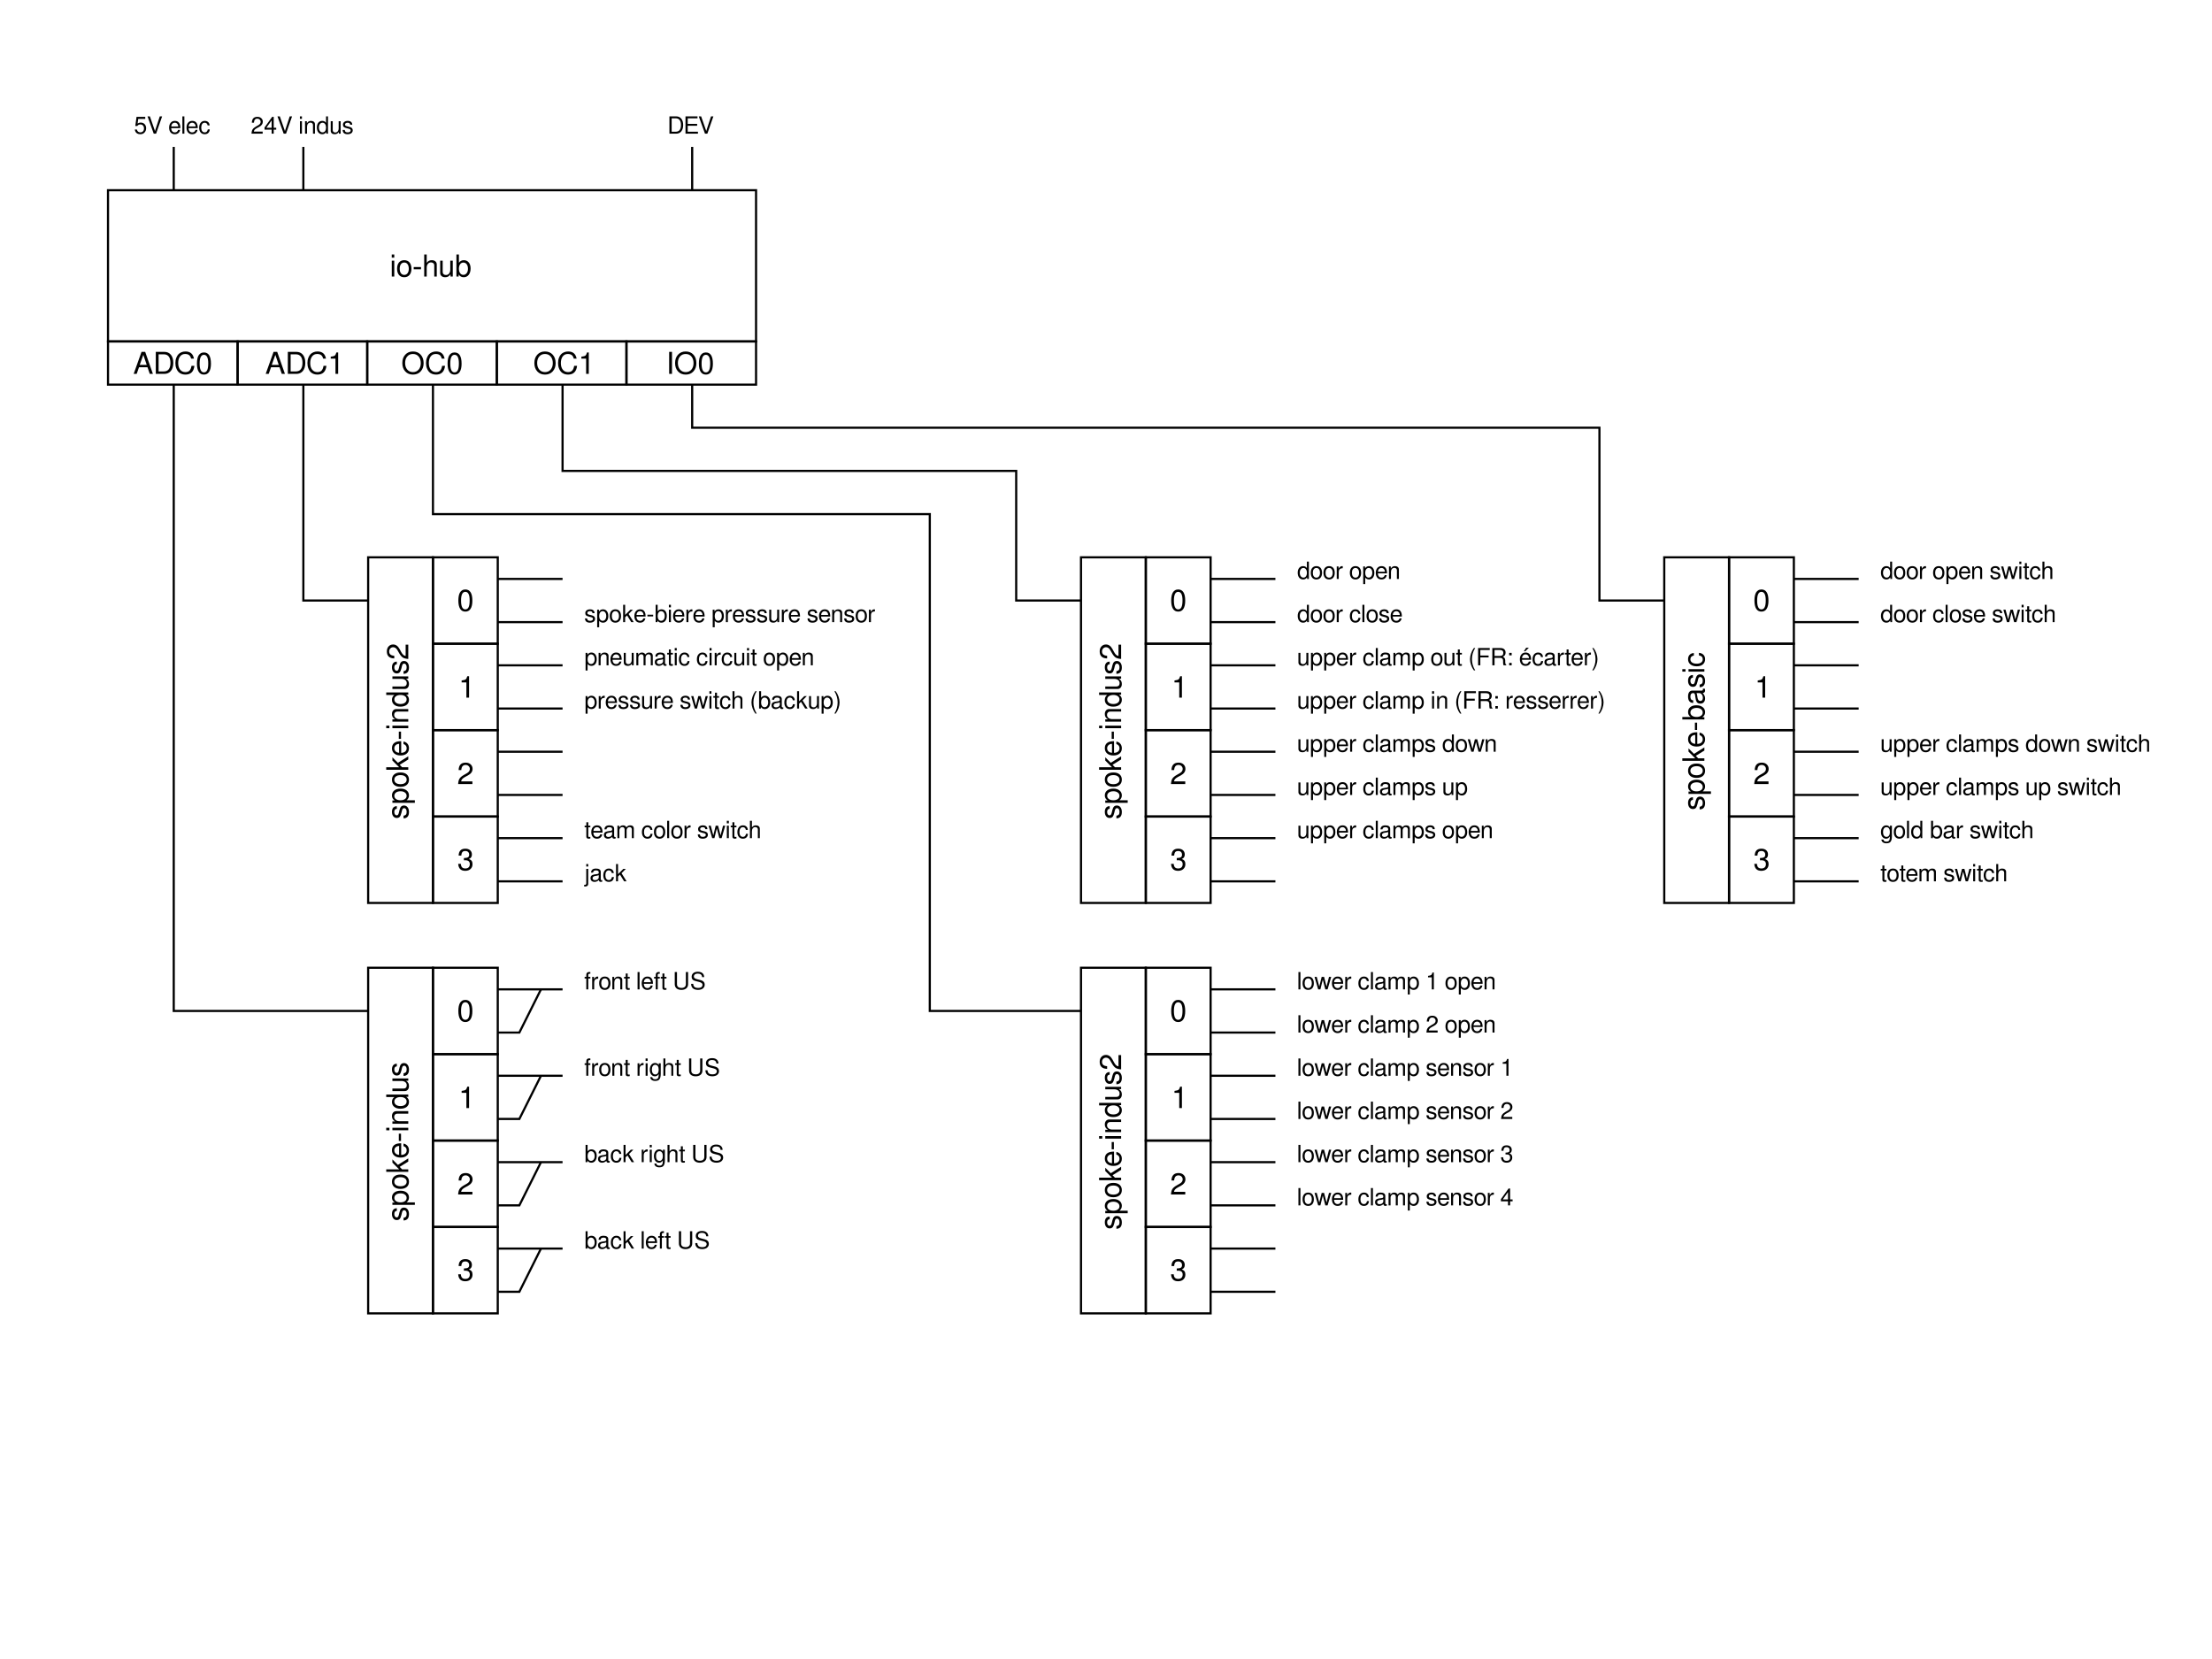
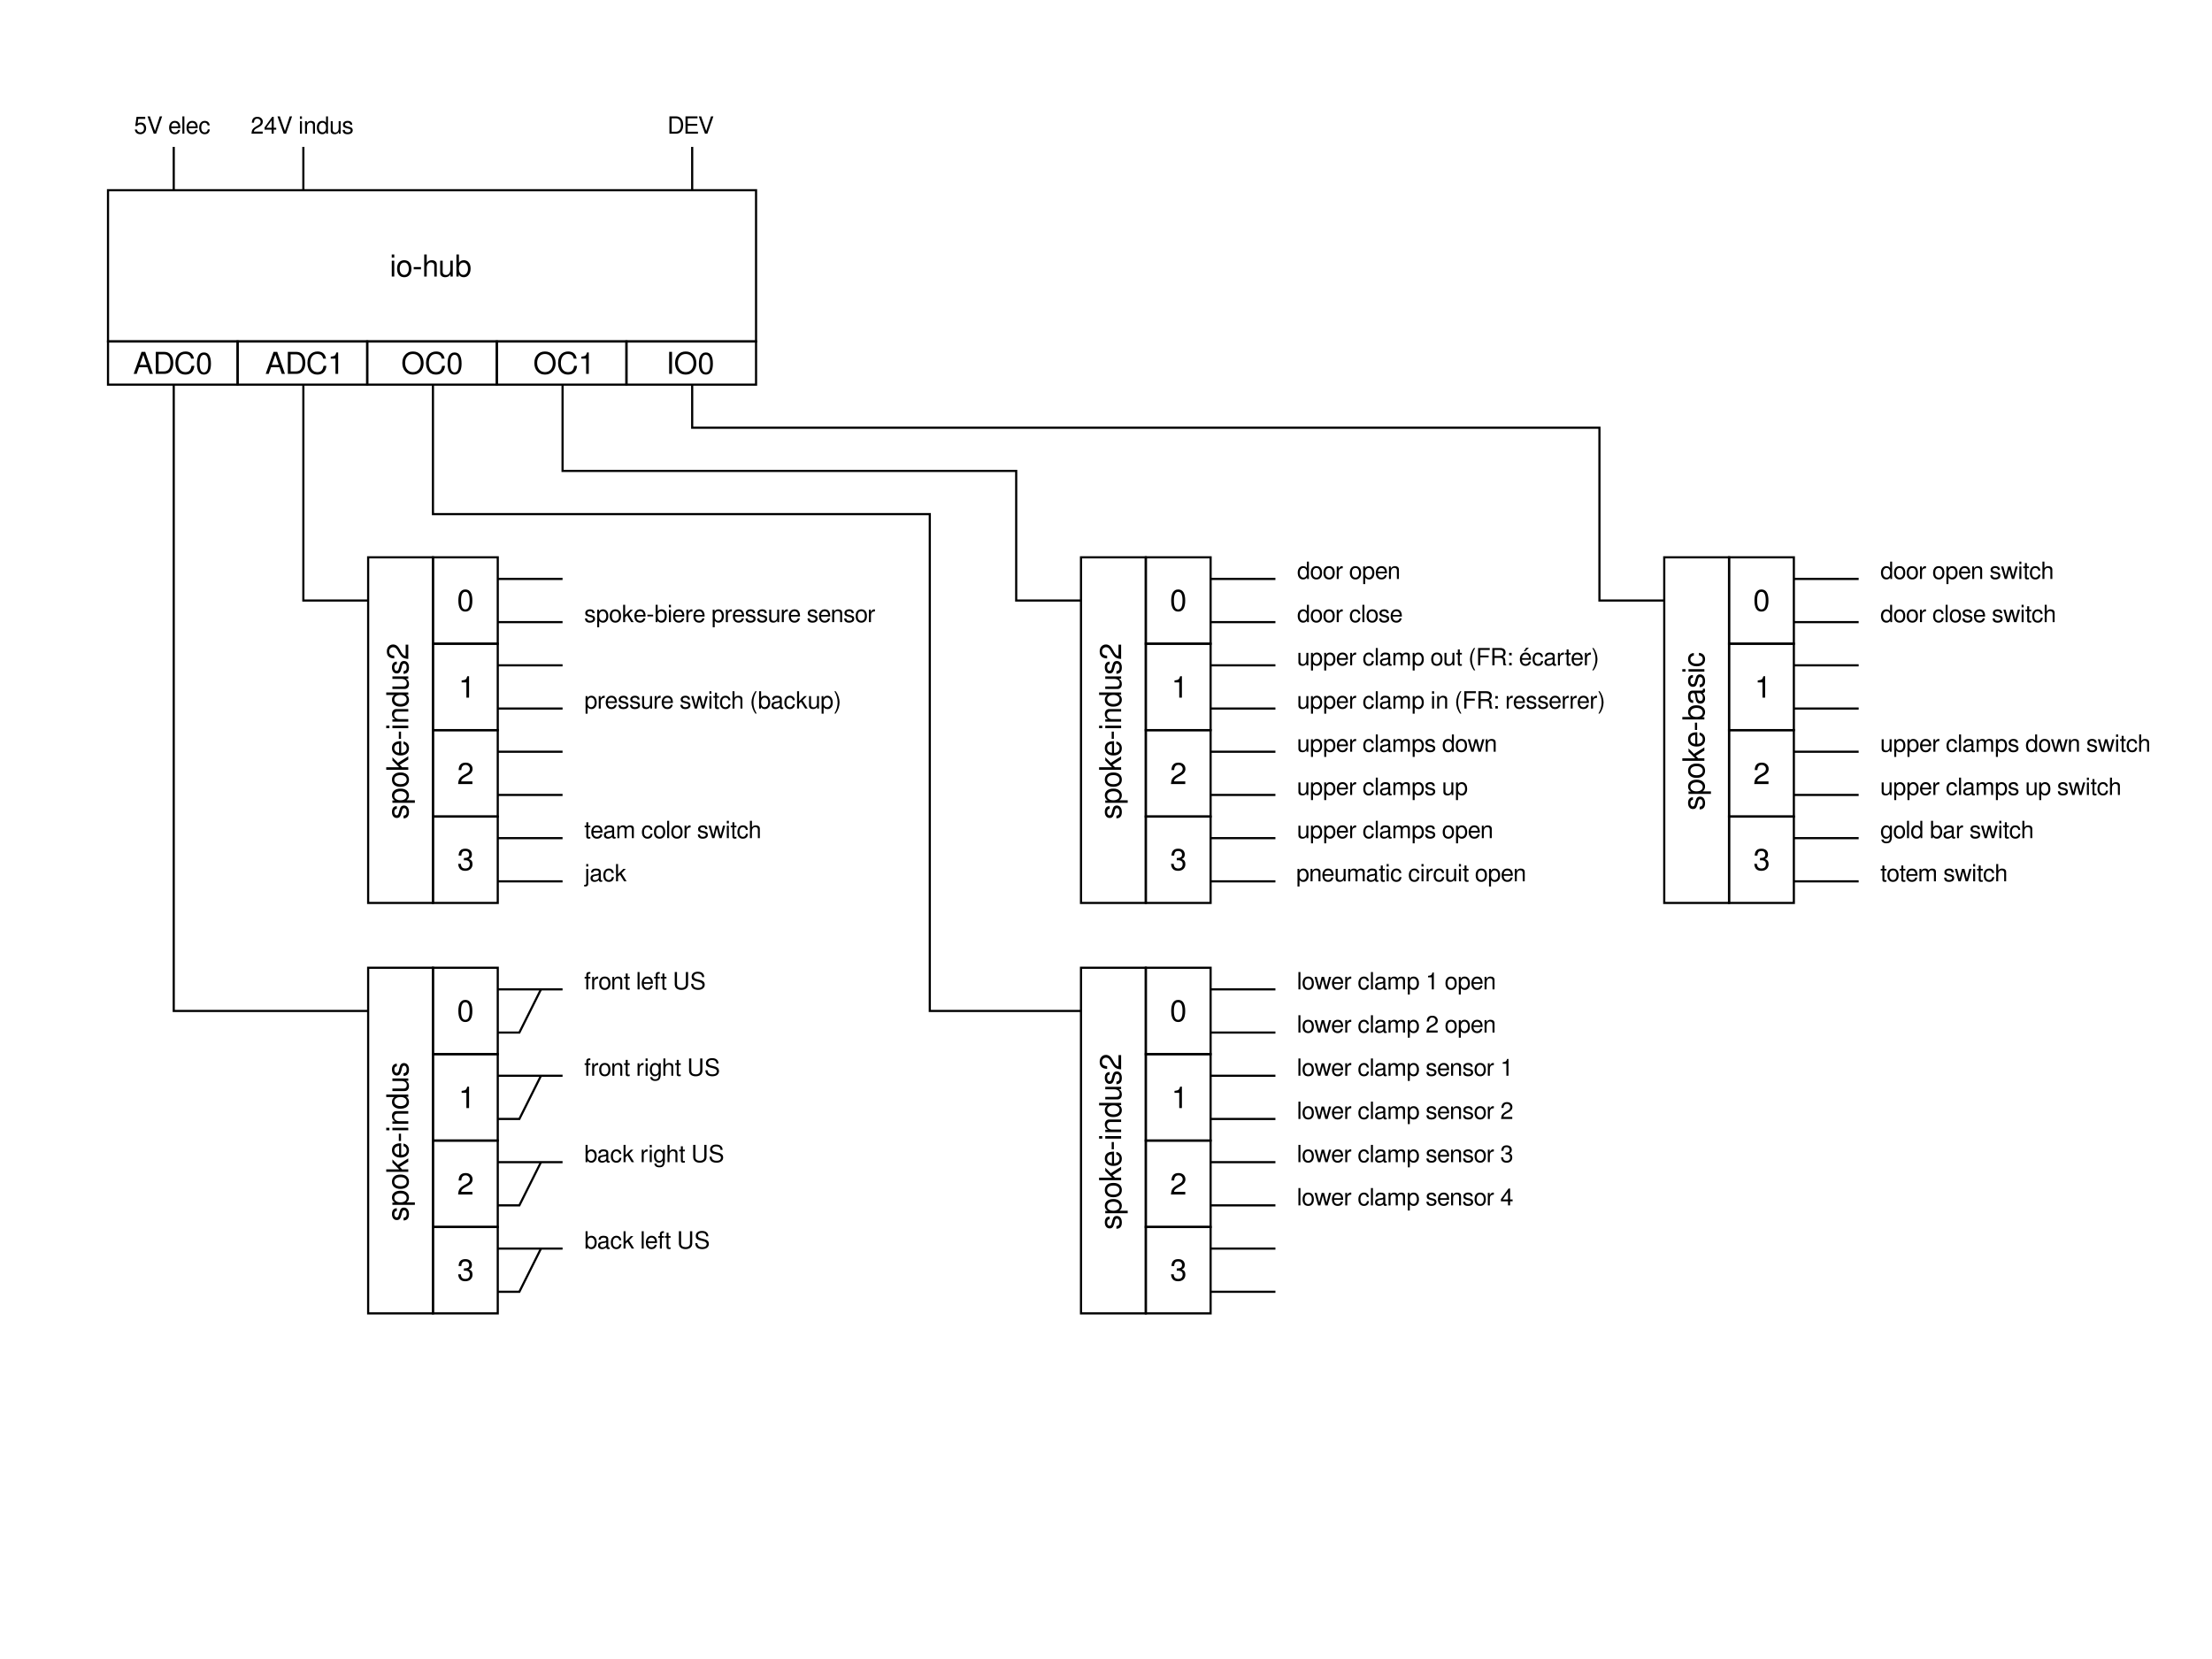
<svg xmlns="http://www.w3.org/2000/svg" width="1024" height="768" id="svg2" version="1.1">
  <defs id="defs4">
    </defs>
  <g id="layer1" transform="translate(0,-284.3622)">
    <g id="g3689" transform="translate(0,-239.942)">
      <rect y="612.362" x="50" height="70" width="300" id="rect3590" style="fill:none;stroke:#000000;stroke-width:1;stroke-miterlimit:4;stroke-dasharray:none;stroke-dashoffset:0" />
      <rect y="682.362" x="50" height="20" width="60" id="rect3592" style="fill:none;stroke:#000000;stroke-width:1;stroke-miterlimit:4;stroke-dasharray:none;stroke-dashoffset:0" />
      <text id="text3594" y="697.388" x="61.676" style="font-size:14px;font-style:normal;font-variant:normal;font-weight:normal;font-stretch:normal;text-align:start;line-height:125%;writing-mode:lr-tb;text-anchor:start;fill:#000000;fill-opacity:1;stroke:none;font-family:FreeSans;-inkscape-font-specification:FreeSans" xml:space="preserve">
        <tspan y="697.388" x="61.676" id="tspan3596">ADC0</tspan>
      </text>
      <rect style="fill:none;stroke:#000000;stroke-width:1;stroke-miterlimit:4;stroke-dasharray:none;stroke-dashoffset:0" id="rect3636" width="60" height="20" x="110" y="682.362" />
      <text xml:space="preserve" style="font-size:14px;font-style:normal;font-variant:normal;font-weight:normal;font-stretch:normal;text-align:start;line-height:125%;writing-mode:lr-tb;text-anchor:start;fill:#000000;fill-opacity:1;stroke:none;font-family:FreeSans;-inkscape-font-specification:FreeSans" x="122.796" y="697.388" id="text3638">
        <tspan id="tspan3640" x="122.796" y="697.388">ADC1</tspan>
      </text>
      <rect y="682.362" x="170" height="20" width="60" id="rect3644" style="fill:none;stroke:#000000;stroke-width:1;stroke-miterlimit:4;stroke-dasharray:none;stroke-dashoffset:0" />
      <text id="text3646" y="697.388" x="185.685" style="font-size:14px;font-style:normal;font-variant:normal;font-weight:normal;font-stretch:normal;text-align:start;line-height:125%;writing-mode:lr-tb;text-anchor:start;fill:#000000;fill-opacity:1;stroke:none;font-family:FreeSans;-inkscape-font-specification:FreeSans" xml:space="preserve">
        <tspan y="697.388" x="185.685" id="tspan3648">OC0</tspan>
      </text>
      <rect style="fill:none;stroke:#000000;stroke-width:1;stroke-miterlimit:4;stroke-dasharray:none;stroke-dashoffset:0" id="rect3652" width="60" height="20" x="230" y="682.362" />
      <text xml:space="preserve" style="font-size:14px;font-style:normal;font-variant:normal;font-weight:normal;font-stretch:normal;text-align:start;line-height:125%;writing-mode:lr-tb;text-anchor:start;fill:#000000;fill-opacity:1;stroke:none;font-family:FreeSans;-inkscape-font-specification:FreeSans" x="246.805" y="697.388" id="text3654">
        <tspan id="tspan3656" x="246.805" y="697.388">OC1</tspan>
      </text>
      <rect y="682.362" x="290" height="20" width="60" id="rect3660" style="fill:none;stroke:#000000;stroke-width:1;stroke-miterlimit:4;stroke-dasharray:none;stroke-dashoffset:0" />
      <text id="text3662" y="697.388" x="308.368" style="font-size:14px;font-style:normal;font-variant:normal;font-weight:normal;font-stretch:normal;text-align:start;line-height:125%;writing-mode:lr-tb;text-anchor:start;fill:#000000;fill-opacity:1;stroke:none;font-family:FreeSans;-inkscape-font-specification:FreeSans" xml:space="preserve">
        <tspan y="697.388" x="308.368" id="tspan3664">IO0</tspan>
      </text>
      <text id="text3685" y="652.304" x="180.428" style="font-size:14px;font-style:normal;font-variant:normal;font-weight:normal;font-stretch:normal;text-align:start;line-height:125%;writing-mode:lr-tb;text-anchor:start;fill:#000000;fill-opacity:1;stroke:none;font-family:FreeSans;-inkscape-font-specification:FreeSans" xml:space="preserve">
        <tspan y="652.304" x="180.428" id="tspan3687">io-hub</tspan>
      </text>
    </g>
    <g id="g4172" transform="translate(-279.5722,180.0001)">
      <g transform="translate(130,-300.0001)" id="g3828">
        <rect style="fill:none;stroke:#000000;stroke-width:1;stroke-miterlimit:4;stroke-dasharray:none;stroke-dashoffset:0" id="rect3798" width="30" height="160" x="320" y="852.362" />
        <rect style="fill:none;stroke:#000000;stroke-width:1;stroke-miterlimit:4;stroke-dasharray:none;stroke-dashoffset:0" id="rect3800" width="30" height="40" x="350" y="852.362" />
        <text xml:space="preserve" style="font-size:14px;font-style:normal;font-variant:normal;font-weight:normal;font-stretch:normal;text-align:start;line-height:125%;writing-mode:lr-tb;text-anchor:start;fill:#000000;fill-opacity:1;stroke:none;font-family:FreeSans;-inkscape-font-specification:FreeSans" x="361.15" y="877.164" id="text3802">
          <tspan id="tspan3804" x="361.15" y="877.164">0</tspan>
        </text>
        <text xml:space="preserve" style="font-size:14px;font-style:normal;font-variant:normal;font-weight:normal;font-stretch:normal;text-align:start;line-height:125%;writing-mode:lr-tb;text-anchor:start;fill:#000000;fill-opacity:1;stroke:none;font-family:FreeSans;-inkscape-font-specification:FreeSans" x="-969.815" y="338.577" id="text3806" transform="matrix(0,-1,1,0,0,0)">
          <tspan id="tspan3808" x="-969.815" y="338.577">spoke-indus</tspan>
        </text>
        <rect y="892.362" x="350" height="40" width="30" id="rect3810" style="fill:none;stroke:#000000;stroke-width:1;stroke-miterlimit:4;stroke-dasharray:none;stroke-dashoffset:0" />
        <text id="text3812" y="917.325" x="361.857" style="font-size:14px;font-style:normal;font-variant:normal;font-weight:normal;font-stretch:normal;text-align:start;line-height:125%;writing-mode:lr-tb;text-anchor:start;fill:#000000;fill-opacity:1;stroke:none;font-family:FreeSans;-inkscape-font-specification:FreeSans" xml:space="preserve">
          <tspan y="917.325" x="361.857" id="tspan3814">1</tspan>
        </text>
        <rect style="fill:none;stroke:#000000;stroke-width:1;stroke-miterlimit:4;stroke-dasharray:none;stroke-dashoffset:0" id="rect3816" width="30" height="40" x="350" y="932.362" />
        <text xml:space="preserve" style="font-size:14px;font-style:normal;font-variant:normal;font-weight:normal;font-stretch:normal;text-align:start;line-height:125%;writing-mode:lr-tb;text-anchor:start;fill:#000000;fill-opacity:1;stroke:none;font-family:FreeSans;-inkscape-font-specification:FreeSans" x="361.185" y="957.325" id="text3818">
          <tspan id="tspan3820" x="361.185" y="957.325">2</tspan>
        </text>
        <rect y="972.362" x="350" height="40" width="30" id="rect3822" style="fill:none;stroke:#000000;stroke-width:1;stroke-miterlimit:4;stroke-dasharray:none;stroke-dashoffset:0" />
        <text id="text3824" y="997.164" x="361.234" style="font-size:14px;font-style:normal;font-variant:normal;font-weight:normal;font-stretch:normal;text-align:start;line-height:125%;writing-mode:lr-tb;text-anchor:start;fill:#000000;fill-opacity:1;stroke:none;font-family:FreeSans;-inkscape-font-specification:FreeSans" xml:space="preserve">
          <tspan y="997.164" x="361.234" id="tspan3826">3</tspan>
        </text>
      </g>
      <path transform="translate(0,284.3622)" id="path3845" d="m 510,278 30,0" style="fill:none;stroke:#000000;stroke-width:1px;stroke-linecap:butt;stroke-linejoin:miter;stroke-opacity:1" />
      <path style="fill:none;stroke:#000000;stroke-width:1px;stroke-linecap:butt;stroke-linejoin:miter;stroke-opacity:1" d="m 510,602.362 30,0" id="path3847" />
      <text id="text3849" y="562.362" x="550" style="font-size:11px;font-style:normal;font-variant:normal;font-weight:normal;font-stretch:normal;fill:#000000;fill-opacity:1;stroke:none;font-family:FreeSans;-inkscape-font-specification:FreeSans" xml:space="preserve">
        <tspan y="562.362" x="550" id="tspan3851">front left US</tspan>
      </text>
      <text xml:space="preserve" style="font-size:11px;font-style:normal;font-variant:normal;font-weight:normal;font-stretch:normal;fill:#000000;fill-opacity:1;stroke:none;font-family:FreeSans;-inkscape-font-specification:FreeSans" x="550" y="602.362" id="text3853">
        <tspan id="tspan3855" x="550" y="602.362">front right US</tspan>
      </text>
      <path style="fill:none;stroke:#000000;stroke-width:1px;stroke-linecap:butt;stroke-linejoin:miter;stroke-opacity:1" d="m 510,642.362 30,0" id="path3857" />
      <path id="path3859" d="m 510,682.362 30,0" style="fill:none;stroke:#000000;stroke-width:1px;stroke-linecap:butt;stroke-linejoin:miter;stroke-opacity:1" />
      <text xml:space="preserve" style="font-size:11px;font-style:normal;font-variant:normal;font-weight:normal;font-stretch:normal;fill:#000000;fill-opacity:1;stroke:none;font-family:FreeSans;-inkscape-font-specification:FreeSans" x="550" y="642.362" id="text3861">
        <tspan id="tspan3863" x="550" y="642.362">back right US</tspan>
      </text>
      <text id="text3865" y="682.362" x="550" style="font-size:11px;font-style:normal;font-variant:normal;font-weight:normal;font-stretch:normal;fill:#000000;fill-opacity:1;stroke:none;font-family:FreeSans;-inkscape-font-specification:FreeSans" xml:space="preserve">
        <tspan y="682.362" x="550" id="tspan3867">back left US</tspan>
      </text>
      <path transform="translate(0,284.3622)" id="path3869" d="m 510,298 10,0 10,-20" style="fill:none;stroke:#000000;stroke-width:1px;stroke-linecap:butt;stroke-linejoin:miter;stroke-opacity:1" />
      <path style="fill:none;stroke:#000000;stroke-width:1px;stroke-linecap:butt;stroke-linejoin:miter;stroke-opacity:1" d="m 510,622.362 10,0 10,-20" id="path3871" />
      <path id="path3873" d="m 510,662.362 10,0 10,-20" style="fill:none;stroke:#000000;stroke-width:1px;stroke-linecap:butt;stroke-linejoin:miter;stroke-opacity:1" />
      <path style="fill:none;stroke:#000000;stroke-width:1px;stroke-linecap:butt;stroke-linejoin:miter;stroke-opacity:1" d="m 510,702.362 10,0 10,-20" id="path3875" />
    </g>
    <g id="g3102" transform="translate(-49.57222,0)">
      <g id="g3877" transform="translate(-100,-310)">
        <rect y="852.362" x="320" height="160" width="30" id="rect3879" style="fill:none;stroke:#000000;stroke-width:1;stroke-miterlimit:4;stroke-dasharray:none;stroke-dashoffset:0" />
        <rect y="852.362" x="350" height="40" width="30" id="rect3881" style="fill:none;stroke:#000000;stroke-width:1;stroke-miterlimit:4;stroke-dasharray:none;stroke-dashoffset:0" />
        <text id="text3883" y="877.164" x="361.15" style="font-size:14px;font-style:normal;font-variant:normal;font-weight:normal;font-stretch:normal;text-align:start;line-height:125%;writing-mode:lr-tb;text-anchor:start;fill:#000000;fill-opacity:1;stroke:none;font-family:FreeSans;-inkscape-font-specification:FreeSans" xml:space="preserve">
          <tspan y="877.164" x="361.15" id="tspan3885">0</tspan>
        </text>
        <text transform="matrix(0,-1,1,0,0,0)" id="text3887" y="338.577" x="-973.679" style="font-size:14px;font-style:normal;font-variant:normal;font-weight:normal;font-stretch:normal;text-align:start;line-height:125%;writing-mode:lr-tb;text-anchor:start;fill:#000000;fill-opacity:1;stroke:none;font-family:FreeSans;-inkscape-font-specification:FreeSans" xml:space="preserve">
          <tspan y="338.577" x="-973.679" id="tspan3889">spoke-indus2</tspan>
        </text>
        <rect style="fill:none;stroke:#000000;stroke-width:1;stroke-miterlimit:4;stroke-dasharray:none;stroke-dashoffset:0" id="rect3891" width="30" height="40" x="350" y="892.362" />
        <text xml:space="preserve" style="font-size:14px;font-style:normal;font-variant:normal;font-weight:normal;font-stretch:normal;text-align:start;line-height:125%;writing-mode:lr-tb;text-anchor:start;fill:#000000;fill-opacity:1;stroke:none;font-family:FreeSans;-inkscape-font-specification:FreeSans" x="361.857" y="917.325" id="text3893">
          <tspan id="tspan3895" x="361.857" y="917.325">1</tspan>
        </text>
        <rect y="932.362" x="350" height="40" width="30" id="rect3897" style="fill:none;stroke:#000000;stroke-width:1;stroke-miterlimit:4;stroke-dasharray:none;stroke-dashoffset:0" />
        <text id="text3899" y="957.325" x="361.185" style="font-size:14px;font-style:normal;font-variant:normal;font-weight:normal;font-stretch:normal;text-align:start;line-height:125%;writing-mode:lr-tb;text-anchor:start;fill:#000000;fill-opacity:1;stroke:none;font-family:FreeSans;-inkscape-font-specification:FreeSans" xml:space="preserve">
          <tspan y="957.325" x="361.185" id="tspan3901">2</tspan>
        </text>
        <rect style="fill:none;stroke:#000000;stroke-width:1;stroke-miterlimit:4;stroke-dasharray:none;stroke-dashoffset:0" id="rect3903" width="30" height="40" x="350" y="972.362" />
        <text xml:space="preserve" style="font-size:14px;font-style:normal;font-variant:normal;font-weight:normal;font-stretch:normal;text-align:start;line-height:125%;writing-mode:lr-tb;text-anchor:start;fill:#000000;fill-opacity:1;stroke:none;font-family:FreeSans;-inkscape-font-specification:FreeSans" x="361.234" y="997.164" id="text3905">
          <tspan id="tspan3907" x="361.234" y="997.164">3</tspan>
        </text>
      </g>
      <path style="fill:none;stroke:#000000;stroke-width:1px;stroke-linecap:butt;stroke-linejoin:miter;stroke-opacity:1" d="m 280,552.362 30,0" id="path3909" />
      <path id="path3911" d="m 280,592.362 30,0" style="fill:none;stroke:#000000;stroke-width:1px;stroke-linecap:butt;stroke-linejoin:miter;stroke-opacity:1" />
-       <text id="text3917" y="592.362" x="320" style="font-size:11px;font-style:normal;font-variant:normal;font-weight:normal;font-stretch:normal;fill:#000000;fill-opacity:1;stroke:none;font-family:FreeSans;-inkscape-font-specification:FreeSans" xml:space="preserve">
-         <tspan y="592.362" x="320" id="tspan3919">pneumatic circuit open</tspan>
-       </text>
      <path id="path3921" d="m 280,632.362 30,0" style="fill:none;stroke:#000000;stroke-width:1px;stroke-linecap:butt;stroke-linejoin:miter;stroke-opacity:1" />
      <path style="fill:none;stroke:#000000;stroke-width:1px;stroke-linecap:butt;stroke-linejoin:miter;stroke-opacity:1" d="m 280,672.362 30,0" id="path3923" />
      <text xml:space="preserve" style="font-size:11px;font-style:normal;font-variant:normal;font-weight:normal;font-stretch:normal;fill:#000000;fill-opacity:1;stroke:none;font-family:FreeSans;-inkscape-font-specification:FreeSans" x="320" y="672.362" id="text3929">
        <tspan id="tspan3931" x="320" y="672.362">team color switch</tspan>
      </text>
      <path id="path3943" d="m 280,572.362 30,0" style="fill:none;stroke:#000000;stroke-width:1px;stroke-linecap:butt;stroke-linejoin:miter;stroke-opacity:1" />
      <path style="fill:none;stroke:#000000;stroke-width:1px;stroke-linecap:butt;stroke-linejoin:miter;stroke-opacity:1" d="m 280,612.362 30,0" id="path3945" />
      <path style="fill:none;stroke:#000000;stroke-width:1px;stroke-linecap:butt;stroke-linejoin:miter;stroke-opacity:1" d="m 280,652.362 30,0" id="path3947" />
      <path id="path3949" d="m 280,692.362 30,0" style="fill:none;stroke:#000000;stroke-width:1px;stroke-linecap:butt;stroke-linejoin:miter;stroke-opacity:1" />
      <text id="text3951" y="572.362" x="320" style="font-size:11px;font-style:normal;font-variant:normal;font-weight:normal;font-stretch:normal;fill:#000000;fill-opacity:1;stroke:none;font-family:FreeSans;-inkscape-font-specification:FreeSans" xml:space="preserve">
        <tspan y="572.362" x="320" id="tspan3953">spoke-biere pressure sensor</tspan>
      </text>
      <text id="text3963" y="692.362" x="320" style="font-size:11px;font-style:normal;font-variant:normal;font-weight:normal;font-stretch:normal;fill:#000000;fill-opacity:1;stroke:none;font-family:FreeSans;-inkscape-font-specification:FreeSans" xml:space="preserve">
        <tspan y="692.362" x="320" id="tspan3965">jack</tspan>
      </text>
      <text xml:space="preserve" style="font-size:11px;font-style:normal;font-variant:normal;font-weight:normal;font-stretch:normal;fill:#000000;fill-opacity:1;stroke:none;font-family:FreeSans;-inkscape-font-specification:FreeSans" x="320" y="612.362" id="text2997">
        <tspan id="tspan2999" x="320" y="612.362">pressure switch (backup)</tspan>
      </text>
    </g>
    <path style="fill:none;stroke:#000000;stroke-width:1px;stroke-linecap:butt;stroke-linejoin:miter;stroke-opacity:1" d="m 80.428,462.362 0,290 90,0" id="path4480" />
    <path style="fill:none;stroke:#000000;stroke-width:1px;stroke-linecap:butt;stroke-linejoin:miter;stroke-opacity:1" d="m 140.428,462.362 0,100 30,0" id="path4482" />
    <path style="fill:none;stroke:#000000;stroke-width:1px;stroke-linecap:butt;stroke-linejoin:miter;stroke-opacity:1" d="m 260.428,462.362 0,40 210,0 0,60 30,0" id="path4488" />
    <path style="fill:none;stroke:#000000;stroke-width:1px;stroke-linecap:butt;stroke-linejoin:miter;stroke-opacity:1" d="m 80.428,372.362 0,-20" id="path4646" />
    <text xml:space="preserve" style="font-size:11px;font-style:normal;font-variant:normal;font-weight:normal;font-stretch:normal;fill:#000000;fill-opacity:1;stroke:none;font-family:FreeSans;-inkscape-font-specification:FreeSans" x="62.003" y="346.245" id="text4648">
      <tspan id="tspan4650" x="62.003" y="346.245">5V elec</tspan>
    </text>
    <path id="path4654" d="m 140.428,372.362 0,-20" style="fill:none;stroke:#000000;stroke-width:1px;stroke-linecap:butt;stroke-linejoin:miter;stroke-opacity:1" />
    <text id="text4656" y="346.245" x="116.039" style="font-size:11px;font-style:normal;font-variant:normal;font-weight:normal;font-stretch:normal;fill:#000000;fill-opacity:1;stroke:none;font-family:FreeSans;-inkscape-font-specification:FreeSans" xml:space="preserve">
      <tspan y="346.245" x="116.039" id="tspan4658">24V indus</tspan>
    </text>
    <path style="fill:none;stroke:#000000;stroke-width:1px;stroke-linecap:butt;stroke-linejoin:miter;stroke-opacity:1" d="m 320.428,372.362 0,-20" id="path4660" />
    <text xml:space="preserve" style="font-size:11px;font-style:normal;font-variant:normal;font-weight:normal;font-stretch:normal;fill:#000000;fill-opacity:1;stroke:none;font-family:FreeSans;-inkscape-font-specification:FreeSans" x="309.022" y="346.245" id="text4662">
      <tspan id="tspan4664" x="309.022" y="346.245">DEV</tspan>
    </text>
    <g id="g3171" transform="translate(0.42778,-6.3652344e-5)">
      <g transform="translate(180,-310)" id="g3047">
        <rect style="fill:none;stroke:#000000;stroke-width:1;stroke-miterlimit:4;stroke-dasharray:none;stroke-dashoffset:0" id="rect3049" width="30" height="160" x="320" y="852.362" />
        <rect style="fill:none;stroke:#000000;stroke-width:1;stroke-miterlimit:4;stroke-dasharray:none;stroke-dashoffset:0" id="rect3051" width="30" height="40" x="350" y="852.362" />
        <text xml:space="preserve" style="font-size:14px;font-style:normal;font-variant:normal;font-weight:normal;font-stretch:normal;text-align:start;line-height:125%;writing-mode:lr-tb;text-anchor:start;fill:#000000;fill-opacity:1;stroke:none;font-family:FreeSans;-inkscape-font-specification:FreeSans" x="361.15" y="877.164" id="text3053">
          <tspan id="tspan3055" x="361.15" y="877.164">0</tspan>
        </text>
        <text xml:space="preserve" style="font-size:14px;font-style:normal;font-variant:normal;font-weight:normal;font-stretch:normal;text-align:start;line-height:125%;writing-mode:lr-tb;text-anchor:start;fill:#000000;fill-opacity:1;stroke:none;font-family:FreeSans;-inkscape-font-specification:FreeSans" x="-973.679" y="338.577" id="text3057" transform="matrix(0,-1,1,0,0,0)">
          <tspan id="tspan3059" x="-973.679" y="338.577">spoke-indus2</tspan>
        </text>
        <rect y="892.362" x="350" height="40" width="30" id="rect3061" style="fill:none;stroke:#000000;stroke-width:1;stroke-miterlimit:4;stroke-dasharray:none;stroke-dashoffset:0" />
        <text id="text3063" y="917.325" x="361.857" style="font-size:14px;font-style:normal;font-variant:normal;font-weight:normal;font-stretch:normal;text-align:start;line-height:125%;writing-mode:lr-tb;text-anchor:start;fill:#000000;fill-opacity:1;stroke:none;font-family:FreeSans;-inkscape-font-specification:FreeSans" xml:space="preserve">
          <tspan y="917.325" x="361.857" id="tspan3065">1</tspan>
        </text>
        <rect style="fill:none;stroke:#000000;stroke-width:1;stroke-miterlimit:4;stroke-dasharray:none;stroke-dashoffset:0" id="rect3067" width="30" height="40" x="350" y="932.362" />
        <text xml:space="preserve" style="font-size:14px;font-style:normal;font-variant:normal;font-weight:normal;font-stretch:normal;text-align:start;line-height:125%;writing-mode:lr-tb;text-anchor:start;fill:#000000;fill-opacity:1;stroke:none;font-family:FreeSans;-inkscape-font-specification:FreeSans" x="361.185" y="957.325" id="text3069">
          <tspan id="tspan3071" x="361.185" y="957.325">2</tspan>
        </text>
        <rect y="972.362" x="350" height="40" width="30" id="rect3073" style="fill:none;stroke:#000000;stroke-width:1;stroke-miterlimit:4;stroke-dasharray:none;stroke-dashoffset:0" />
        <text id="text3075" y="997.164" x="361.234" style="font-size:14px;font-style:normal;font-variant:normal;font-weight:normal;font-stretch:normal;text-align:start;line-height:125%;writing-mode:lr-tb;text-anchor:start;fill:#000000;fill-opacity:1;stroke:none;font-family:FreeSans;-inkscape-font-specification:FreeSans" xml:space="preserve">
          <tspan y="997.164" x="361.234" id="tspan3077">3</tspan>
        </text>
      </g>
      <path id="path3079" d="m 560,552.362 30,0" style="fill:none;stroke:#000000;stroke-width:1px;stroke-linecap:butt;stroke-linejoin:miter;stroke-opacity:1" />
      <path style="fill:none;stroke:#000000;stroke-width:1px;stroke-linecap:butt;stroke-linejoin:miter;stroke-opacity:1" d="m 560,592.362 30,0" id="path3081" />
      <text id="text3083" y="552.362" x="600" style="font-size:11px;font-style:normal;font-variant:normal;font-weight:normal;font-stretch:normal;fill:#000000;fill-opacity:1;stroke:none;font-family:FreeSans;-inkscape-font-specification:FreeSans" xml:space="preserve">
        <tspan y="552.362" x="600" id="tspan3085">door open</tspan>
      </text>
      <text xml:space="preserve" style="font-size:11px;font-style:normal;font-variant:normal;font-weight:normal;font-stretch:normal;fill:#000000;fill-opacity:1;stroke:none;font-family:FreeSans;-inkscape-font-specification:FreeSans" x="600" y="592.362" id="text3087">
        <tspan id="tspan3089" x="600" y="592.362">upper clamp out (FR: écarter)</tspan>
      </text>
      <path style="fill:none;stroke:#000000;stroke-width:1px;stroke-linecap:butt;stroke-linejoin:miter;stroke-opacity:1" d="m 560,632.362 30,0" id="path3091" />
      <path id="path3093" d="m 560,672.362 30,0" style="fill:none;stroke:#000000;stroke-width:1px;stroke-linecap:butt;stroke-linejoin:miter;stroke-opacity:1" />
      <text xml:space="preserve" style="font-size:11px;font-style:normal;font-variant:normal;font-weight:normal;font-stretch:normal;fill:#000000;fill-opacity:1;stroke:none;font-family:FreeSans;-inkscape-font-specification:FreeSans" x="600" y="632.362" id="text3095">
        <tspan id="tspan3097" x="600" y="632.362">upper clamps down</tspan>
      </text>
      <text id="text3099" y="672.362" x="600" style="font-size:11px;font-style:normal;font-variant:normal;font-weight:normal;font-stretch:normal;fill:#000000;fill-opacity:1;stroke:none;font-family:FreeSans;-inkscape-font-specification:FreeSans" xml:space="preserve">
        <tspan y="672.362" x="600" id="tspan3101">upper clamps open</tspan>
      </text>
      <path style="fill:none;stroke:#000000;stroke-width:1px;stroke-linecap:butt;stroke-linejoin:miter;stroke-opacity:1" d="m 560,572.362 30,0" id="path3103" />
      <path id="path3105" d="m 560,612.362 30,0" style="fill:none;stroke:#000000;stroke-width:1px;stroke-linecap:butt;stroke-linejoin:miter;stroke-opacity:1" />
      <path id="path3107" d="m 560,652.362 30,0" style="fill:none;stroke:#000000;stroke-width:1px;stroke-linecap:butt;stroke-linejoin:miter;stroke-opacity:1" />
      <path style="fill:none;stroke:#000000;stroke-width:1px;stroke-linecap:butt;stroke-linejoin:miter;stroke-opacity:1" d="m 560,692.362 30,0" id="path3109" />
      <text xml:space="preserve" style="font-size:11px;font-style:normal;font-variant:normal;font-weight:normal;font-stretch:normal;fill:#000000;fill-opacity:1;stroke:none;font-family:FreeSans;-inkscape-font-specification:FreeSans" x="600" y="572.362" id="text3111">
        <tspan id="tspan3113" x="600" y="572.362">door close</tspan>
      </text>
      <text id="text3115" y="612.362" x="600" style="font-size:11px;font-style:normal;font-variant:normal;font-weight:normal;font-stretch:normal;fill:#000000;fill-opacity:1;stroke:none;font-family:FreeSans;-inkscape-font-specification:FreeSans" xml:space="preserve">
        <tspan y="612.362" x="600" id="tspan3117">upper clamp in (FR: resserrer)</tspan>
      </text>
      <text id="text3119" y="652.362" x="600" style="font-size:11px;font-style:normal;font-variant:normal;font-weight:normal;font-stretch:normal;fill:#000000;fill-opacity:1;stroke:none;font-family:FreeSans;-inkscape-font-specification:FreeSans" xml:space="preserve">
        <tspan y="652.362" x="600" id="tspan3121">upper clamps up</tspan>
      </text>
+       <text id="text3917" y="692.362" x="599.572" style="font-size:11px;font-style:normal;font-variant:normal;font-weight:normal;font-stretch:normal;fill:#000000;fill-opacity:1;stroke:none;font-family:FreeSans;-inkscape-font-specification:FreeSans" xml:space="preserve">
+         <tspan y="692.362" x="599.572" id="tspan3919">pneumatic circuit open</tspan>
+       </text>
    </g>
    <g id="g3136" transform="translate(-49.57222,0)">
      <g id="g2954" transform="translate(230,-120.0001)">
        <rect y="852.362" x="320" height="160" width="30" id="rect2956" style="fill:none;stroke:#000000;stroke-width:1;stroke-miterlimit:4;stroke-dasharray:none;stroke-dashoffset:0" />
        <rect y="852.362" x="350" height="40" width="30" id="rect2958" style="fill:none;stroke:#000000;stroke-width:1;stroke-miterlimit:4;stroke-dasharray:none;stroke-dashoffset:0" />
        <text id="text2960" y="877.164" x="361.15" style="font-size:14px;font-style:normal;font-variant:normal;font-weight:normal;font-stretch:normal;text-align:start;line-height:125%;writing-mode:lr-tb;text-anchor:start;fill:#000000;fill-opacity:1;stroke:none;font-family:FreeSans;-inkscape-font-specification:FreeSans" xml:space="preserve">
          <tspan y="877.164" x="361.15" id="tspan2962">0</tspan>
        </text>
        <text transform="matrix(0,-1,1,0,0,0)" id="text2964" y="338.577" x="-973.679" style="font-size:14px;font-style:normal;font-variant:normal;font-weight:normal;font-stretch:normal;text-align:start;line-height:125%;writing-mode:lr-tb;text-anchor:start;fill:#000000;fill-opacity:1;stroke:none;font-family:FreeSans;-inkscape-font-specification:FreeSans" xml:space="preserve">
          <tspan y="338.577" x="-973.679" id="tspan2966">spoke-indus2</tspan>
        </text>
        <rect style="fill:none;stroke:#000000;stroke-width:1;stroke-miterlimit:4;stroke-dasharray:none;stroke-dashoffset:0" id="rect2968" width="30" height="40" x="350" y="892.362" />
        <text xml:space="preserve" style="font-size:14px;font-style:normal;font-variant:normal;font-weight:normal;font-stretch:normal;text-align:start;line-height:125%;writing-mode:lr-tb;text-anchor:start;fill:#000000;fill-opacity:1;stroke:none;font-family:FreeSans;-inkscape-font-specification:FreeSans" x="361.857" y="917.325" id="text2970">
          <tspan id="tspan2972" x="361.857" y="917.325">1</tspan>
        </text>
        <rect y="932.362" x="350" height="40" width="30" id="rect2974" style="fill:none;stroke:#000000;stroke-width:1;stroke-miterlimit:4;stroke-dasharray:none;stroke-dashoffset:0" />
        <text id="text2976" y="957.325" x="361.185" style="font-size:14px;font-style:normal;font-variant:normal;font-weight:normal;font-stretch:normal;text-align:start;line-height:125%;writing-mode:lr-tb;text-anchor:start;fill:#000000;fill-opacity:1;stroke:none;font-family:FreeSans;-inkscape-font-specification:FreeSans" xml:space="preserve">
          <tspan y="957.325" x="361.185" id="tspan2978">2</tspan>
        </text>
        <rect style="fill:none;stroke:#000000;stroke-width:1;stroke-miterlimit:4;stroke-dasharray:none;stroke-dashoffset:0" id="rect2980" width="30" height="40" x="350" y="972.362" />
        <text xml:space="preserve" style="font-size:14px;font-style:normal;font-variant:normal;font-weight:normal;font-stretch:normal;text-align:start;line-height:125%;writing-mode:lr-tb;text-anchor:start;fill:#000000;fill-opacity:1;stroke:none;font-family:FreeSans;-inkscape-font-specification:FreeSans" x="361.234" y="997.164" id="text2982">
          <tspan id="tspan2984" x="361.234" y="997.164">3</tspan>
        </text>
      </g>
      <path style="fill:none;stroke:#000000;stroke-width:1px;stroke-linecap:butt;stroke-linejoin:miter;stroke-opacity:1" d="m 610,742.362 30,0" id="path2986" />
      <path id="path2988" d="m 610,782.362 30,0" style="fill:none;stroke:#000000;stroke-width:1px;stroke-linecap:butt;stroke-linejoin:miter;stroke-opacity:1" />
      <text xml:space="preserve" style="font-size:11px;font-style:normal;font-variant:normal;font-weight:normal;font-stretch:normal;fill:#000000;fill-opacity:1;stroke:none;font-family:FreeSans;-inkscape-font-specification:FreeSans" x="650" y="742.362" id="text2990">
        <tspan id="tspan2992" x="650" y="742.362">lower clamp 1 open</tspan>
      </text>
      <text id="text2994" y="782.362" x="650" style="font-size:11px;font-style:normal;font-variant:normal;font-weight:normal;font-stretch:normal;fill:#000000;fill-opacity:1;stroke:none;font-family:FreeSans;-inkscape-font-specification:FreeSans" xml:space="preserve">
        <tspan y="782.362" x="650" id="tspan2996">lower clamp sensor 1</tspan>
      </text>
      <path id="path2998" d="m 610,822.362 30,0" style="fill:none;stroke:#000000;stroke-width:1px;stroke-linecap:butt;stroke-linejoin:miter;stroke-opacity:1" />
      <path style="fill:none;stroke:#000000;stroke-width:1px;stroke-linecap:butt;stroke-linejoin:miter;stroke-opacity:1" d="m 610,862.362 30,0" id="path3000" />
      <text id="text3002" y="822.362" x="650" style="font-size:11px;font-style:normal;font-variant:normal;font-weight:normal;font-stretch:normal;fill:#000000;fill-opacity:1;stroke:none;font-family:FreeSans;-inkscape-font-specification:FreeSans" xml:space="preserve">
        <tspan y="822.362" x="650" id="tspan3004">lower clamp sensor 3</tspan>
      </text>
      <path id="path3010" d="m 610,762.362 30,0" style="fill:none;stroke:#000000;stroke-width:1px;stroke-linecap:butt;stroke-linejoin:miter;stroke-opacity:1" />
      <path style="fill:none;stroke:#000000;stroke-width:1px;stroke-linecap:butt;stroke-linejoin:miter;stroke-opacity:1" d="m 610,802.362 30,0" id="path3012" />
      <path style="fill:none;stroke:#000000;stroke-width:1px;stroke-linecap:butt;stroke-linejoin:miter;stroke-opacity:1" d="m 610,842.362 30,0" id="path3014" />
      <path id="path3016" d="m 610,882.362 30,0" style="fill:none;stroke:#000000;stroke-width:1px;stroke-linecap:butt;stroke-linejoin:miter;stroke-opacity:1" />
      <text id="text3018" y="762.362" x="650" style="font-size:11px;font-style:normal;font-variant:normal;font-weight:normal;font-stretch:normal;fill:#000000;fill-opacity:1;stroke:none;font-family:FreeSans;-inkscape-font-specification:FreeSans" xml:space="preserve">
        <tspan y="762.362" x="650" id="tspan3020">lower clamp 2 open</tspan>
      </text>
      <text xml:space="preserve" style="font-size:11px;font-style:normal;font-variant:normal;font-weight:normal;font-stretch:normal;fill:#000000;fill-opacity:1;stroke:none;font-family:FreeSans;-inkscape-font-specification:FreeSans" x="650" y="802.362" id="text3022">
        <tspan id="tspan3024" x="650" y="802.362">lower clamp sensor 2</tspan>
      </text>
      <text xml:space="preserve" style="font-size:11px;font-style:normal;font-variant:normal;font-weight:normal;font-stretch:normal;fill:#000000;fill-opacity:1;stroke:none;font-family:FreeSans;-inkscape-font-specification:FreeSans" x="650" y="842.362" id="text3026">
        <tspan id="tspan3028" x="650" y="842.362">lower clamp sensor 4</tspan>
      </text>
    </g>
    <path id="path3030" d="m 200.428,462.362 0,60 230,0 0,230 70,0" style="fill:none;stroke:#000000;stroke-width:1px;stroke-linecap:butt;stroke-linejoin:miter;stroke-opacity:1" />
    <g transform="translate(270.4278,-6.3652344e-5)" id="g3001">
      <g id="g3003" transform="translate(180,-310)">
        <rect y="852.362" x="320" height="160" width="30" id="rect3005" style="fill:none;stroke:#000000;stroke-width:1;stroke-miterlimit:4;stroke-dasharray:none;stroke-dashoffset:0" />
        <rect y="852.362" x="350" height="40" width="30" id="rect3007" style="fill:none;stroke:#000000;stroke-width:1;stroke-miterlimit:4;stroke-dasharray:none;stroke-dashoffset:0" />
        <text id="text3009" y="877.164" x="361.15" style="font-size:14px;font-style:normal;font-variant:normal;font-weight:normal;font-stretch:normal;text-align:start;line-height:125%;writing-mode:lr-tb;text-anchor:start;fill:#000000;fill-opacity:1;stroke:none;font-family:FreeSans;-inkscape-font-specification:FreeSans" xml:space="preserve">
          <tspan y="877.164" x="361.15" id="tspan3011">0</tspan>
        </text>
        <text transform="matrix(0,-1,1,0,0,0)" id="text3013" y="338.577" x="-969.545" style="font-size:14px;font-style:normal;font-variant:normal;font-weight:normal;font-stretch:normal;text-align:start;line-height:125%;writing-mode:lr-tb;text-anchor:start;fill:#000000;fill-opacity:1;stroke:none;font-family:FreeSans;-inkscape-font-specification:FreeSans" xml:space="preserve">
          <tspan y="338.577" x="-969.545" id="tspan3015">spoke-basic</tspan>
        </text>
        <rect style="fill:none;stroke:#000000;stroke-width:1;stroke-miterlimit:4;stroke-dasharray:none;stroke-dashoffset:0" id="rect3017" width="30" height="40" x="350" y="892.362" />
        <text xml:space="preserve" style="font-size:14px;font-style:normal;font-variant:normal;font-weight:normal;font-stretch:normal;text-align:start;line-height:125%;writing-mode:lr-tb;text-anchor:start;fill:#000000;fill-opacity:1;stroke:none;font-family:FreeSans;-inkscape-font-specification:FreeSans" x="361.857" y="917.325" id="text3019">
          <tspan id="tspan3021" x="361.857" y="917.325">1</tspan>
        </text>
        <rect y="932.362" x="350" height="40" width="30" id="rect3023" style="fill:none;stroke:#000000;stroke-width:1;stroke-miterlimit:4;stroke-dasharray:none;stroke-dashoffset:0" />
        <text id="text3025" y="957.325" x="361.185" style="font-size:14px;font-style:normal;font-variant:normal;font-weight:normal;font-stretch:normal;text-align:start;line-height:125%;writing-mode:lr-tb;text-anchor:start;fill:#000000;fill-opacity:1;stroke:none;font-family:FreeSans;-inkscape-font-specification:FreeSans" xml:space="preserve">
          <tspan y="957.325" x="361.185" id="tspan3027">2</tspan>
        </text>
        <rect style="fill:none;stroke:#000000;stroke-width:1;stroke-miterlimit:4;stroke-dasharray:none;stroke-dashoffset:0" id="rect3029" width="30" height="40" x="350" y="972.362" />
        <text xml:space="preserve" style="font-size:14px;font-style:normal;font-variant:normal;font-weight:normal;font-stretch:normal;text-align:start;line-height:125%;writing-mode:lr-tb;text-anchor:start;fill:#000000;fill-opacity:1;stroke:none;font-family:FreeSans;-inkscape-font-specification:FreeSans" x="361.234" y="997.164" id="text3031">
          <tspan id="tspan3033" x="361.234" y="997.164">3</tspan>
        </text>
      </g>
      <path style="fill:none;stroke:#000000;stroke-width:1px;stroke-linecap:butt;stroke-linejoin:miter;stroke-opacity:1" d="m 560,552.362 30,0" id="path3035" />
      <path id="path3037" d="m 560,592.362 30,0" style="fill:none;stroke:#000000;stroke-width:1px;stroke-linecap:butt;stroke-linejoin:miter;stroke-opacity:1" />
      <text xml:space="preserve" style="font-size:11px;font-style:normal;font-variant:normal;font-weight:normal;font-stretch:normal;fill:#000000;fill-opacity:1;stroke:none;font-family:FreeSans;-inkscape-font-specification:FreeSans" x="600" y="552.362" id="text3039">
        <tspan id="tspan3041" x="600" y="552.362">door open switch</tspan>
      </text>
      <path id="path3047" d="m 560,632.362 30,0" style="fill:none;stroke:#000000;stroke-width:1px;stroke-linecap:butt;stroke-linejoin:miter;stroke-opacity:1" />
      <path style="fill:none;stroke:#000000;stroke-width:1px;stroke-linecap:butt;stroke-linejoin:miter;stroke-opacity:1" d="m 560,672.362 30,0" id="path3049" />
      <text id="text3051" y="632.362" x="600" style="font-size:11px;font-style:normal;font-variant:normal;font-weight:normal;font-stretch:normal;fill:#000000;fill-opacity:1;stroke:none;font-family:FreeSans;-inkscape-font-specification:FreeSans" xml:space="preserve">
        <tspan y="632.362" x="600" id="tspan3053">upper clamps down switch</tspan>
      </text>
      <path id="path3059" d="m 560,572.362 30,0" style="fill:none;stroke:#000000;stroke-width:1px;stroke-linecap:butt;stroke-linejoin:miter;stroke-opacity:1" />
      <path style="fill:none;stroke:#000000;stroke-width:1px;stroke-linecap:butt;stroke-linejoin:miter;stroke-opacity:1" d="m 560,612.362 30,0" id="path3061" />
      <path style="fill:none;stroke:#000000;stroke-width:1px;stroke-linecap:butt;stroke-linejoin:miter;stroke-opacity:1" d="m 560,652.362 30,0" id="path3063" />
      <path id="path3065" d="m 560,692.362 30,0" style="fill:none;stroke:#000000;stroke-width:1px;stroke-linecap:butt;stroke-linejoin:miter;stroke-opacity:1" />
      <text id="text3067" y="572.362" x="600" style="font-size:11px;font-style:normal;font-variant:normal;font-weight:normal;font-stretch:normal;fill:#000000;fill-opacity:1;stroke:none;font-family:FreeSans;-inkscape-font-specification:FreeSans" xml:space="preserve">
        <tspan y="572.362" x="600" id="tspan3069">door close switch</tspan>
      </text>
      <text xml:space="preserve" style="font-size:11px;font-style:normal;font-variant:normal;font-weight:normal;font-stretch:normal;fill:#000000;fill-opacity:1;stroke:none;font-family:FreeSans;-inkscape-font-specification:FreeSans" x="600" y="652.362" id="text3076">
        <tspan id="tspan3078" x="600" y="652.362">upper clamps up switch</tspan>
      </text>
      <text id="text3082" y="672.362" x="600" style="font-size:11px;font-style:normal;font-variant:normal;font-weight:normal;font-stretch:normal;fill:#000000;fill-opacity:1;stroke:none;font-family:FreeSans;-inkscape-font-specification:FreeSans" xml:space="preserve">
        <tspan y="672.362" x="600" id="tspan3084">gold bar switch</tspan>
      </text>
      <text xml:space="preserve" style="font-size:11px;font-style:normal;font-variant:normal;font-weight:normal;font-stretch:normal;fill:#000000;fill-opacity:1;stroke:none;font-family:FreeSans;-inkscape-font-specification:FreeSans" x="600" y="692.362" id="text3086">
        <tspan id="tspan3088" x="600" y="692.362">totem switch</tspan>
      </text>
    </g>
    <path id="path3080" d="m 320.428,462.362 0,20 420,0 0,80 30,0" style="fill:none;stroke:#000000;stroke-width:1px;stroke-linecap:butt;stroke-linejoin:miter;stroke-opacity:1" />
  </g>
</svg>
